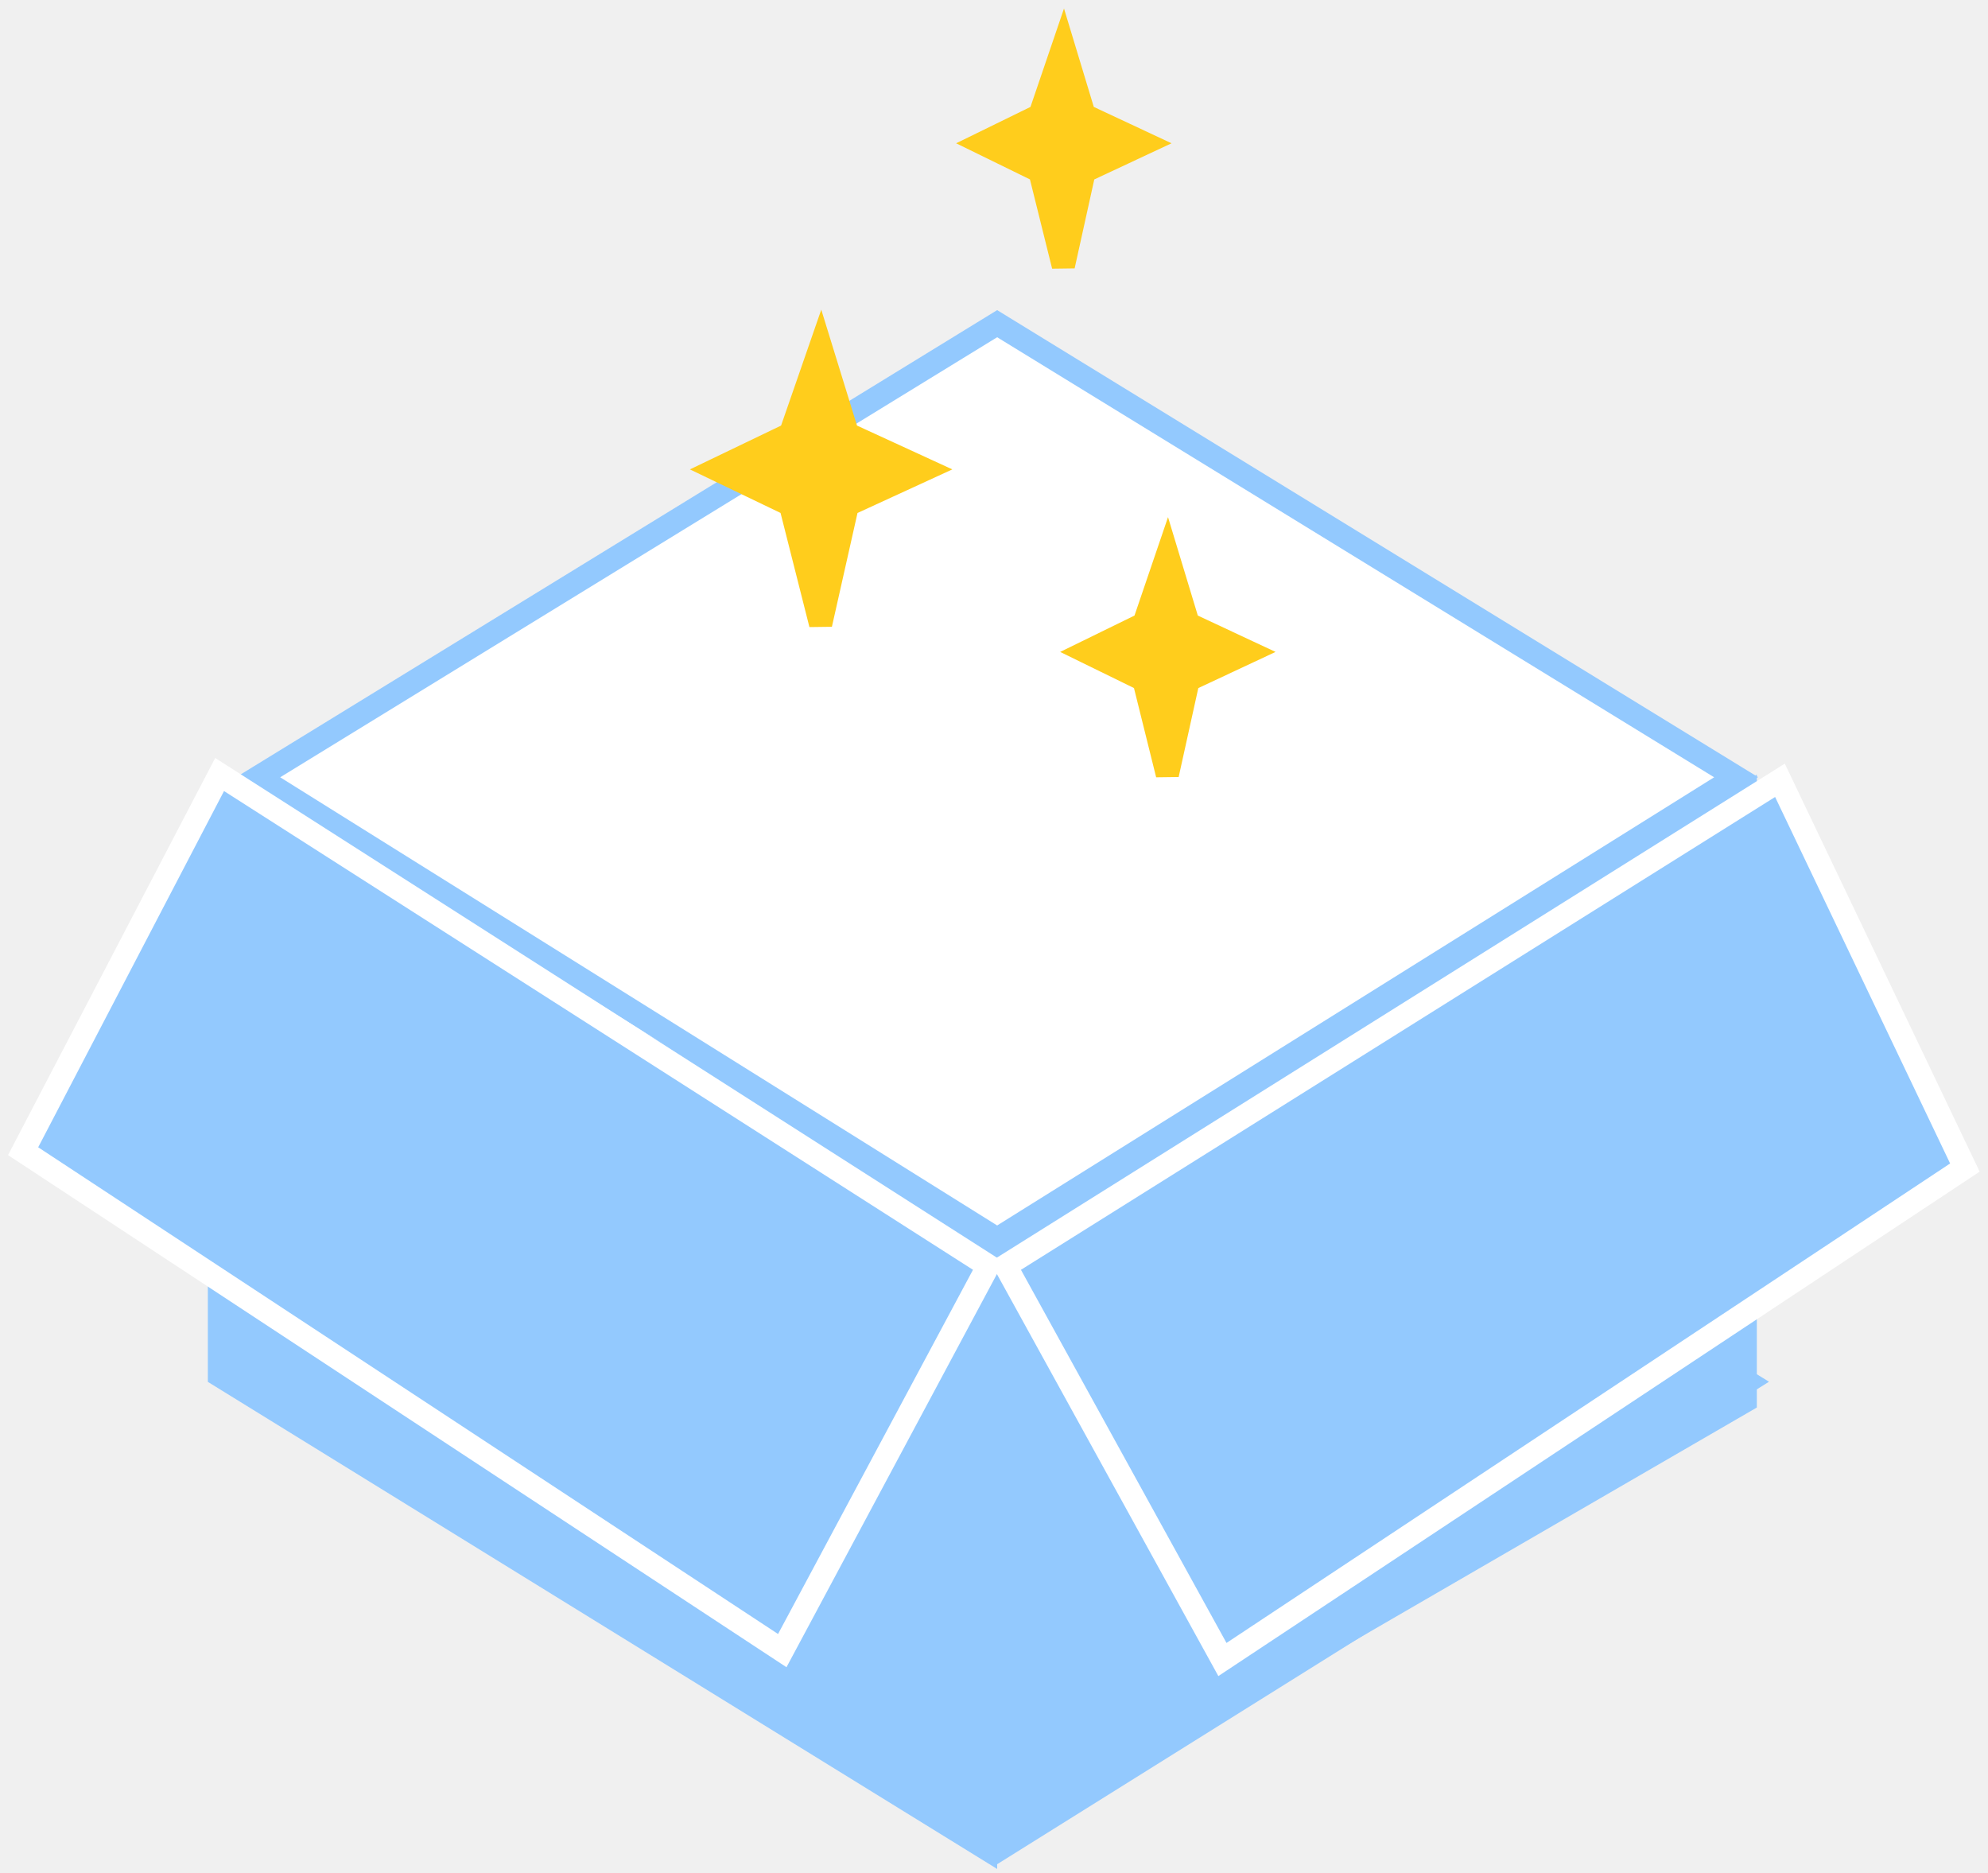
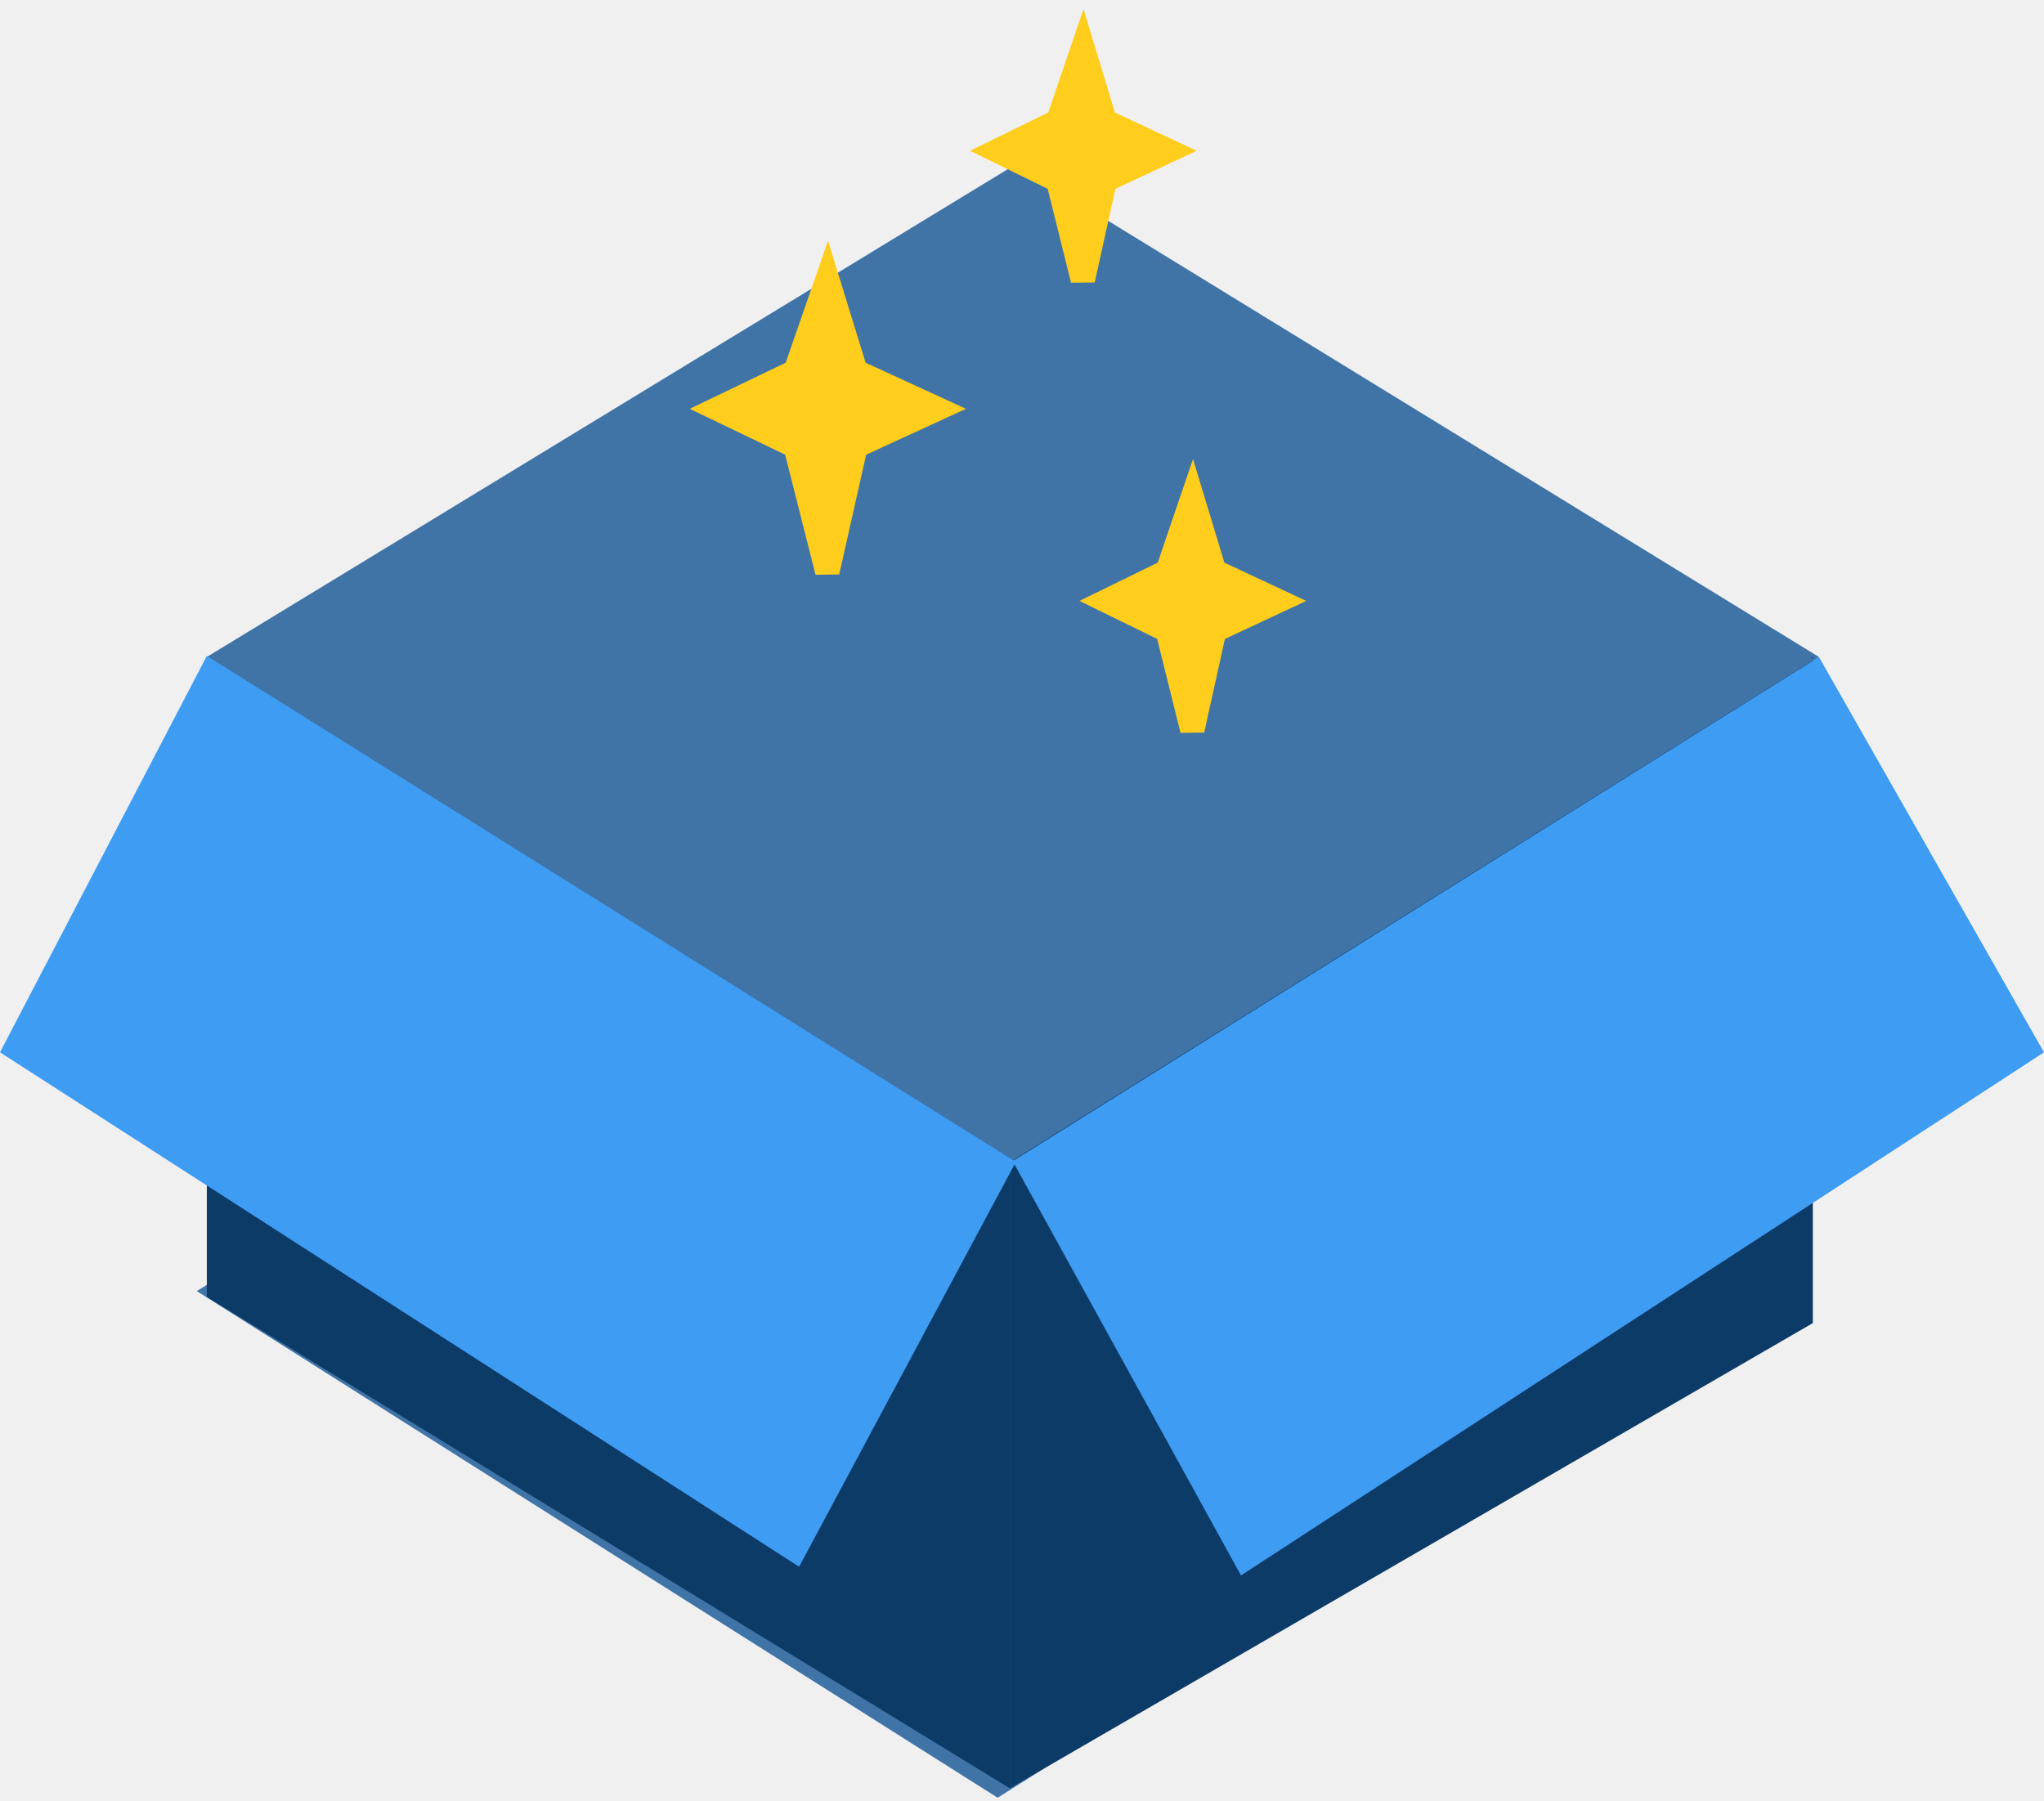
- <svg xmlns="http://www.w3.org/2000/svg" width="172" height="162" viewBox="0 0 172 162" fill="none">
-   <path d="M22.342 119.538L86.273 80.308L150.205 119.538L86.273 159.496L22.342 119.538Z" fill="#333333" stroke="#93C9FE" stroke-width="3" />
-   <path d="M26.701 102.829L22.342 67.231L85.547 28L149.5 67L122.598 91.932L84 112.5L26.701 102.829Z" fill="white" />
-   <path d="M86 160V107.5L152 67V121.758L86 160Z" fill="#93C9FE" />
-   <path d="M86.273 161.675V107.162L17.983 67.231V119.539L86.273 161.675Z" fill="#93C9FE" />
-   <path d="M22.342 67.231L86.273 28L150.205 67.231L86.273 107.188L22.342 67.231Z" stroke="#93C9FE" stroke-width="2" />
-   <path d="M67.681 142.786L85.5 109.5L19 67L2 99.584L67.681 142.786Z" fill="#93C9FE" stroke="white" stroke-width="2" />
-   <path d="M105.763 143.556L87 109.5L154 67.5L170 101L105.763 143.556Z" fill="#93C9FE" stroke="white" stroke-width="2" />
-   <path d="M68.387 37.535L62 40.605L68.387 43.674L71 54L73.323 43.674L80 40.605L73.323 37.535L71 30L68.387 37.535Z" fill="#FFCD1C" stroke="#FFCD1C" stroke-width="2" />
-   <path d="M89.968 9.965L85 12.395L89.968 14.826L92 23L93.806 14.826L99 12.395L93.806 9.965L92 4L89.968 9.965Z" fill="#FFCD1C" stroke="#FFCD1C" stroke-width="2" />
-   <path d="M98.968 53.965L94 56.395L98.968 58.826L101 67L102.806 58.826L108 56.395L102.806 53.965L101 48L98.968 53.965Z" fill="#FFCD1C" stroke="#FFCD1C" stroke-width="2" />
+ <svg xmlns="http://www.w3.org/2000/svg" width="168" height="148" viewBox="0 0 168 148" fill="none">
+   <path d="M19 106.138L82 67L145 106.138L82 146L19 106.138Z" fill="#4074A7" stroke="#4074A7" stroke-width="3" />
+   <path d="M36 67.5L17 54L83.5 13.5L149.5 54L116.5 77L83.5 96.5L36 67.5Z" fill="#4074A7" />
+   <path d="M83 147V94.5L149 54V108.758L83 147Z" fill="#0D3B68" />
+   <path d="M83 147V94.166L17 54V106.615L83 147Z" fill="#0D3B68" />
+   <path d="M19.342 54.231L83.273 15L147.205 54.231L83.273 94.188L19.342 54.231Z" stroke="#4074A7" stroke-width="2" />
+   <path d="M65.681 128.786L83.5 95.5L17 53.916L1.52588e-05 86.5L65.681 128.786Z" fill="#3E9CF3" />
+   <path d="M102 129.5L83.237 95.444L149.5 54L168 86.5L102 129.5Z" fill="#3E9CF3" />
+   <path d="M65.387 30.535L59 33.605L65.387 36.674L68 47L70.323 36.674L77 33.605L70.323 30.535L68 23L65.387 30.535Z" fill="#FFCD1C" stroke="#FFCD1C" stroke-width="2" />
+   <path d="M86.968 9.965L82 12.395L86.968 14.826L89 23L90.806 14.826L96 12.395L90.806 9.965L89 4L86.968 9.965Z" fill="#FFCD1C" stroke="#FFCD1C" stroke-width="2" />
+   <path d="M95.968 46.965L91 49.395L95.968 51.826L98 60L99.806 51.826L105 49.395L99.806 46.965L98 41L95.968 46.965Z" fill="#FFCD1C" stroke="#FFCD1C" stroke-width="2" />
</svg>
